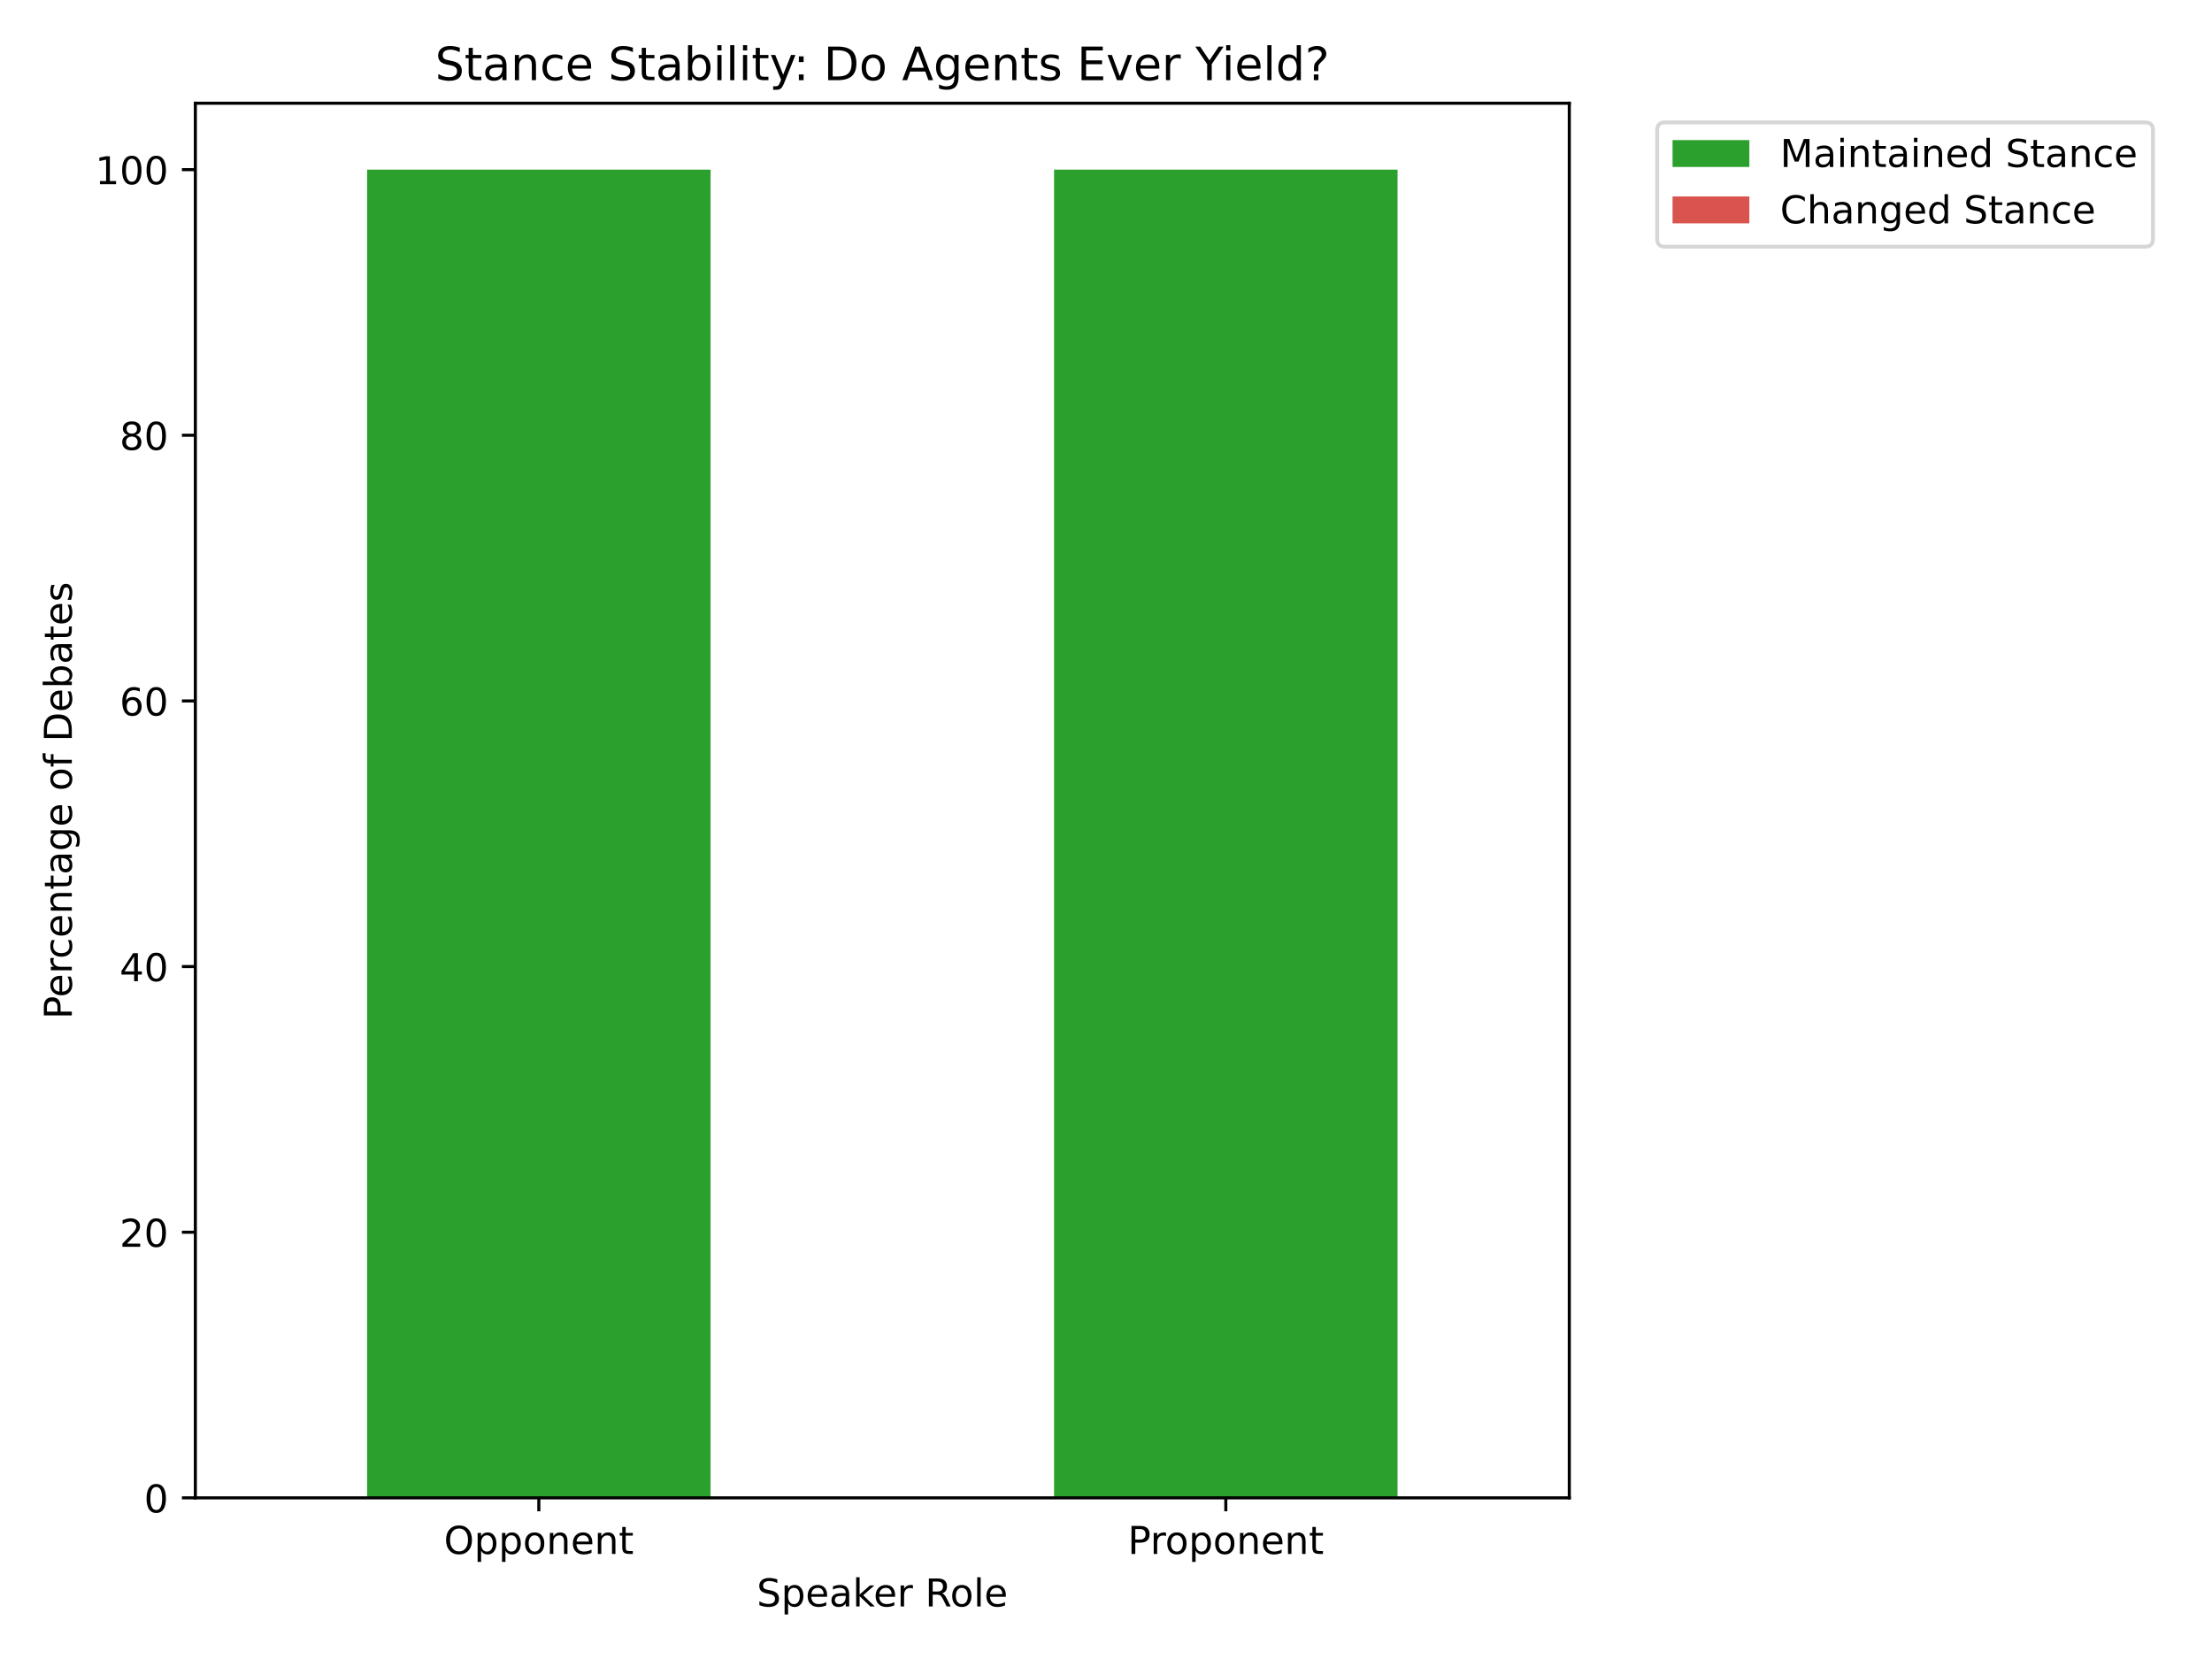
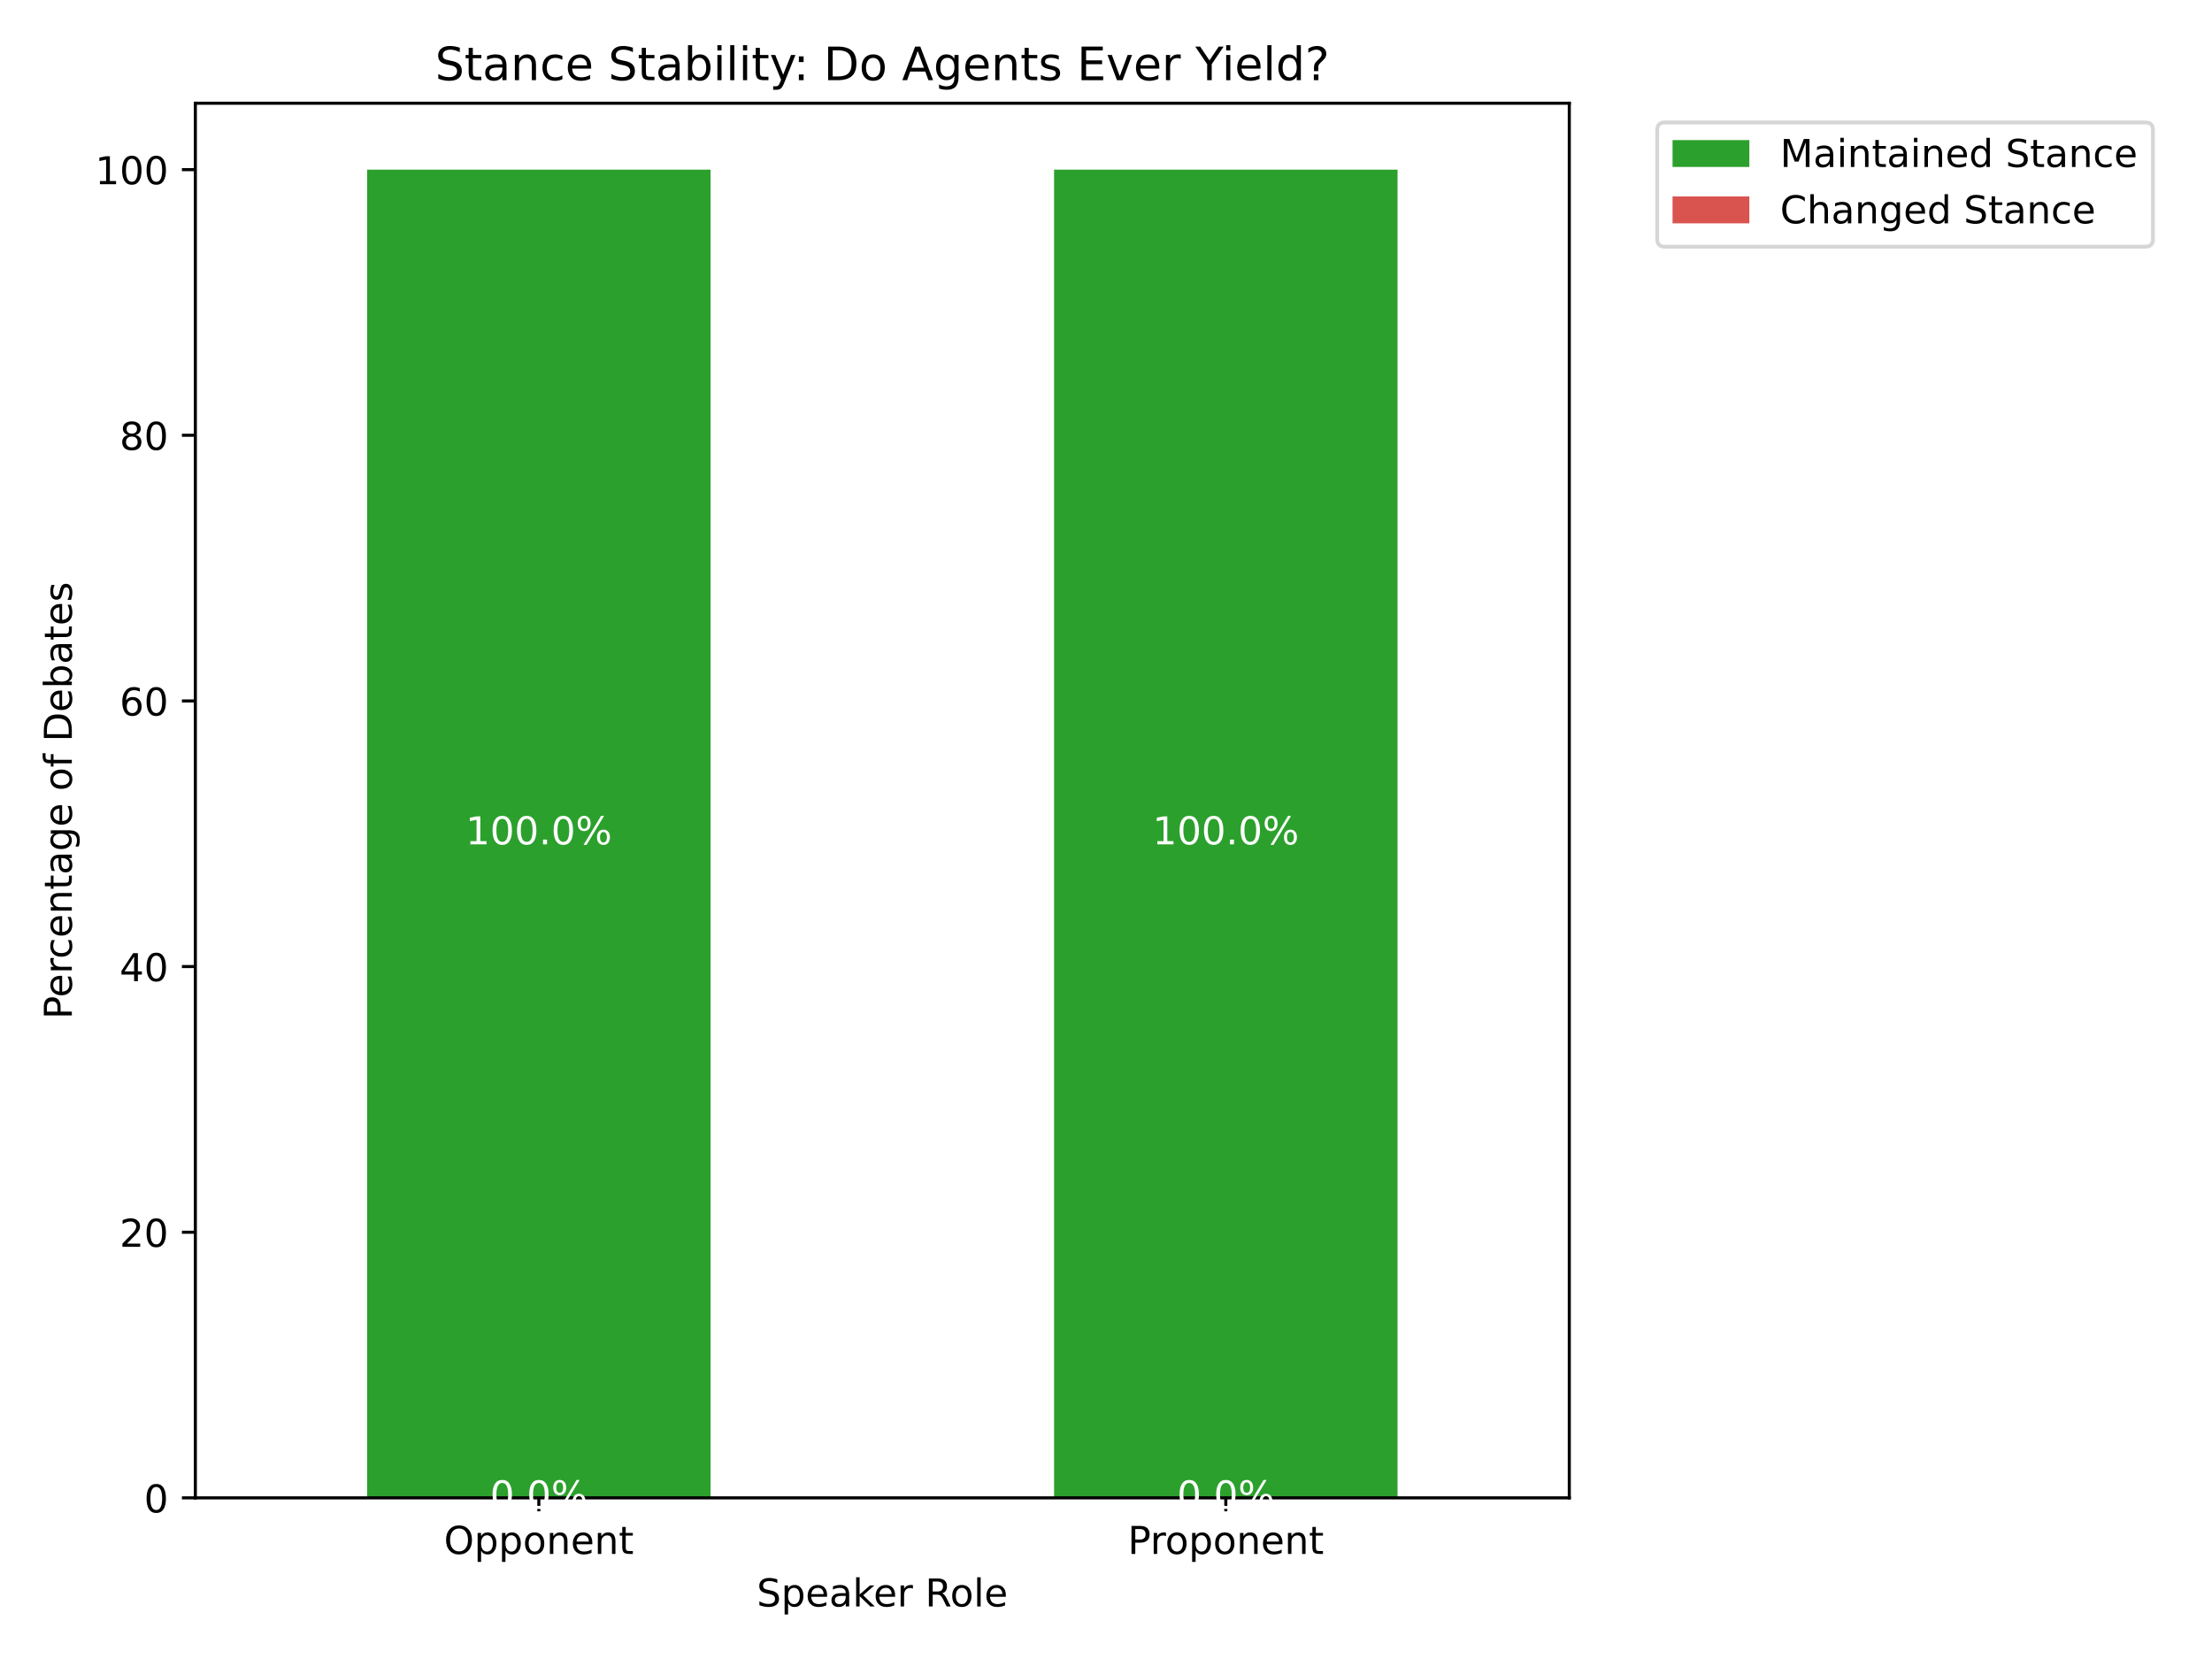
<svg xmlns="http://www.w3.org/2000/svg" xmlns:xlink="http://www.w3.org/1999/xlink" width="576pt" height="432pt" viewBox="0 0 576 432" version="1.1">
  <defs>
    <style type="text/css">*{stroke-linejoin: round; stroke-linecap: butt}</style>
  </defs>
  <g id="figure_1">
    <g id="patch_1">
      <path d="M 0 432  L 576 432  L 576 0  L 0 0  z " style="fill: #ffffff" />
    </g>
    <g id="axes_1">
      <g id="patch_2">
        <path d="M 50.87 390.04  L 408.64 390.04  L 408.64 26.88  L 50.87 26.88  z " style="fill: #ffffff" />
      </g>
      <g id="patch_3">
-         <path d="M 95.591 390.04  L 185.034 390.04  L 185.034 44.173  L 95.591 44.173  z " clip-path="url(#p8f4dd15719)" style="fill: #2ca02c" />
+         <path d="M 95.591 390.04  L 185.034 390.04  L 185.034 44.173  L 95.591 44.173  z " clip-path="url(#pcf5e23654b)" style="fill: #2ca02c" />
      </g>
      <g id="patch_4">
-         <path d="M 274.476 390.04  L 363.919 390.04  L 363.919 44.173  L 274.476 44.173  z " clip-path="url(#p8f4dd15719)" style="fill: #2ca02c" />
+         <path d="M 274.476 390.04  L 363.919 390.04  L 363.919 44.173  L 274.476 44.173  z " clip-path="url(#pcf5e23654b)" style="fill: #2ca02c" />
      </g>
      <g id="patch_5">
-         <path d="M 95.591 390.04  L 185.034 390.04  L 185.034 390.04  L 95.591 390.04  z " clip-path="url(#p8f4dd15719)" style="fill: #d9534f" />
+         <path d="M 95.591 390.04  L 185.034 390.04  L 185.034 390.04  L 95.591 390.04  z " clip-path="url(#pcf5e23654b)" style="fill: #d9534f" />
      </g>
      <g id="patch_6">
-         <path d="M 274.476 390.04  L 363.919 390.04  L 363.919 390.04  L 274.476 390.04  z " clip-path="url(#p8f4dd15719)" style="fill: #d9534f" />
+         <path d="M 274.476 390.04  L 363.919 390.04  L 363.919 390.04  L 274.476 390.04  z " clip-path="url(#pcf5e23654b)" style="fill: #d9534f" />
      </g>
      <g id="matplotlib.axis_1">
        <g id="xtick_1">
          <g id="line2d_1">
            <defs>
-               <path id="mf560d5a598" d="M 0 0  L 0 3.5  " style="stroke: #000000; stroke-width: 0.8" />
-             </defs>
-             <g>
-               <use xlink:href="#mf560d5a598" x="140.312" y="390.04" style="stroke: #000000; stroke-width: 0.8" />
+               <path id="md91c63aba7" d="M 0 0  L 0 3.5  " style="stroke: #000000; stroke-width: 0.8" />
+             </defs>
+             <g>
+               <use xlink:href="#md91c63aba7" x="140.312" y="390.04" style="stroke: #000000; stroke-width: 0.8" />
            </g>
          </g>
          <g id="text_1">
            <g transform="translate(115.5945 404.6384) scale(0.1 -0.1)">
              <defs>
                <path id="DejaVuSans-4f" d="M 2522 4238  Q 1834 4238 1429 3725  Q 1025 3213 1025 2328  Q 1025 1447 1429 934  Q 1834 422 2522 422  Q 3209 422 3611 934  Q 4013 1447 4013 2328  Q 4013 3213 3611 3725  Q 3209 4238 2522 4238  z M 2522 4750  Q 3503 4750 4090 4092  Q 4678 3434 4678 2328  Q 4678 1225 4090 567  Q 3503 -91 2522 -91  Q 1538 -91 948 565  Q 359 1222 359 2328  Q 359 3434 948 4092  Q 1538 4750 2522 4750  z " transform="scale(0.015625)" />
                <path id="DejaVuSans-70" d="M 1159 525  L 1159 -1331  L 581 -1331  L 581 3500  L 1159 3500  L 1159 2969  Q 1341 3281 1617 3432  Q 1894 3584 2278 3584  Q 2916 3584 3314 3078  Q 3713 2572 3713 1747  Q 3713 922 3314 415  Q 2916 -91 2278 -91  Q 1894 -91 1617 61  Q 1341 213 1159 525  z M 3116 1747  Q 3116 2381 2855 2742  Q 2594 3103 2138 3103  Q 1681 3103 1420 2742  Q 1159 2381 1159 1747  Q 1159 1113 1420 752  Q 1681 391 2138 391  Q 2594 391 2855 752  Q 3116 1113 3116 1747  z " transform="scale(0.015625)" />
                <path id="DejaVuSans-6f" d="M 1959 3097  Q 1497 3097 1228 2736  Q 959 2375 959 1747  Q 959 1119 1226 758  Q 1494 397 1959 397  Q 2419 397 2687 759  Q 2956 1122 2956 1747  Q 2956 2369 2687 2733  Q 2419 3097 1959 3097  z M 1959 3584  Q 2709 3584 3137 3096  Q 3566 2609 3566 1747  Q 3566 888 3137 398  Q 2709 -91 1959 -91  Q 1206 -91 779 398  Q 353 888 353 1747  Q 353 2609 779 3096  Q 1206 3584 1959 3584  z " transform="scale(0.015625)" />
                <path id="DejaVuSans-6e" d="M 3513 2113  L 3513 0  L 2938 0  L 2938 2094  Q 2938 2591 2744 2837  Q 2550 3084 2163 3084  Q 1697 3084 1428 2787  Q 1159 2491 1159 1978  L 1159 0  L 581 0  L 581 3500  L 1159 3500  L 1159 2956  Q 1366 3272 1645 3428  Q 1925 3584 2291 3584  Q 2894 3584 3203 3211  Q 3513 2838 3513 2113  z " transform="scale(0.015625)" />
                <path id="DejaVuSans-65" d="M 3597 1894  L 3597 1613  L 953 1613  Q 991 1019 1311 708  Q 1631 397 2203 397  Q 2534 397 2845 478  Q 3156 559 3463 722  L 3463 178  Q 3153 47 2828 -22  Q 2503 -91 2169 -91  Q 1331 -91 842 396  Q 353 884 353 1716  Q 353 2575 817 3079  Q 1281 3584 2069 3584  Q 2775 3584 3186 3129  Q 3597 2675 3597 1894  z M 3022 2063  Q 3016 2534 2758 2815  Q 2500 3097 2075 3097  Q 1594 3097 1305 2825  Q 1016 2553 972 2059  L 3022 2063  z " transform="scale(0.015625)" />
                <path id="DejaVuSans-74" d="M 1172 4494  L 1172 3500  L 2356 3500  L 2356 3053  L 1172 3053  L 1172 1153  Q 1172 725 1289 603  Q 1406 481 1766 481  L 2356 481  L 2356 0  L 1766 0  Q 1100 0 847 248  Q 594 497 594 1153  L 594 3053  L 172 3053  L 172 3500  L 594 3500  L 594 4494  L 1172 4494  z " transform="scale(0.015625)" />
              </defs>
              <use xlink:href="#DejaVuSans-4f" />
              <use xlink:href="#DejaVuSans-70" transform="translate(78.71094 0)" />
              <use xlink:href="#DejaVuSans-70" transform="translate(142.1875 0)" />
              <use xlink:href="#DejaVuSans-6f" transform="translate(205.6641 0)" />
              <use xlink:href="#DejaVuSans-6e" transform="translate(266.8457 0)" />
              <use xlink:href="#DejaVuSans-65" transform="translate(330.2246 0)" />
              <use xlink:href="#DejaVuSans-6e" transform="translate(391.748 0)" />
              <use xlink:href="#DejaVuSans-74" transform="translate(455.127 0)" />
            </g>
          </g>
        </g>
        <g id="xtick_2">
          <g id="line2d_2">
            <g>
-               <use xlink:href="#mf560d5a598" x="319.197" y="390.04" style="stroke: #000000; stroke-width: 0.8" />
+               <use xlink:href="#md91c63aba7" x="319.197" y="390.04" style="stroke: #000000; stroke-width: 0.8" />
            </g>
          </g>
          <g id="text_2">
            <g transform="translate(293.66 404.6384) scale(0.1 -0.1)">
              <defs>
                <path id="DejaVuSans-50" d="M 1259 4147  L 1259 2394  L 2053 2394  Q 2494 2394 2734 2622  Q 2975 2850 2975 3272  Q 2975 3691 2734 3919  Q 2494 4147 2053 4147  L 1259 4147  z M 628 4666  L 2053 4666  Q 2838 4666 3239 4311  Q 3641 3956 3641 3272  Q 3641 2581 3239 2228  Q 2838 1875 2053 1875  L 1259 1875  L 1259 0  L 628 0  L 628 4666  z " transform="scale(0.015625)" />
                <path id="DejaVuSans-72" d="M 2631 2963  Q 2534 3019 2420 3045  Q 2306 3072 2169 3072  Q 1681 3072 1420 2755  Q 1159 2438 1159 1844  L 1159 0  L 581 0  L 581 3500  L 1159 3500  L 1159 2956  Q 1341 3275 1631 3429  Q 1922 3584 2338 3584  Q 2397 3584 2469 3576  Q 2541 3569 2628 3553  L 2631 2963  z " transform="scale(0.015625)" />
              </defs>
              <use xlink:href="#DejaVuSans-50" />
              <use xlink:href="#DejaVuSans-72" transform="translate(58.55273 0)" />
              <use xlink:href="#DejaVuSans-6f" transform="translate(97.41602 0)" />
              <use xlink:href="#DejaVuSans-70" transform="translate(158.5977 0)" />
              <use xlink:href="#DejaVuSans-6f" transform="translate(222.0742 0)" />
              <use xlink:href="#DejaVuSans-6e" transform="translate(283.2559 0)" />
              <use xlink:href="#DejaVuSans-65" transform="translate(346.6348 0)" />
              <use xlink:href="#DejaVuSans-6e" transform="translate(408.1582 0)" />
              <use xlink:href="#DejaVuSans-74" transform="translate(471.5371 0)" />
            </g>
          </g>
        </g>
        <g id="text_3">
          <g transform="translate(197.0566 418.3166) scale(0.1 -0.1)">
            <defs>
              <path id="DejaVuSans-53" d="M 3425 4513  L 3425 3897  Q 3066 4069 2747 4153  Q 2428 4238 2131 4238  Q 1616 4238 1336 4038  Q 1056 3838 1056 3469  Q 1056 3159 1242 3001  Q 1428 2844 1947 2747  L 2328 2669  Q 3034 2534 3370 2195  Q 3706 1856 3706 1288  Q 3706 609 3251 259  Q 2797 -91 1919 -91  Q 1588 -91 1214 -16  Q 841 59 441 206  L 441 856  Q 825 641 1194 531  Q 1563 422 1919 422  Q 2459 422 2753 634  Q 3047 847 3047 1241  Q 3047 1584 2836 1778  Q 2625 1972 2144 2069  L 1759 2144  Q 1053 2284 737 2584  Q 422 2884 422 3419  Q 422 4038 858 4394  Q 1294 4750 2059 4750  Q 2388 4750 2728 4690  Q 3069 4631 3425 4513  z " transform="scale(0.015625)" />
              <path id="DejaVuSans-61" d="M 2194 1759  Q 1497 1759 1228 1600  Q 959 1441 959 1056  Q 959 750 1161 570  Q 1363 391 1709 391  Q 2188 391 2477 730  Q 2766 1069 2766 1631  L 2766 1759  L 2194 1759  z M 3341 1997  L 3341 0  L 2766 0  L 2766 531  Q 2569 213 2275 61  Q 1981 -91 1556 -91  Q 1019 -91 701 211  Q 384 513 384 1019  Q 384 1609 779 1909  Q 1175 2209 1959 2209  L 2766 2209  L 2766 2266  Q 2766 2663 2505 2880  Q 2244 3097 1772 3097  Q 1472 3097 1187 3025  Q 903 2953 641 2809  L 641 3341  Q 956 3463 1253 3523  Q 1550 3584 1831 3584  Q 2591 3584 2966 3190  Q 3341 2797 3341 1997  z " transform="scale(0.015625)" />
              <path id="DejaVuSans-6b" d="M 581 4863  L 1159 4863  L 1159 1991  L 2875 3500  L 3609 3500  L 1753 1863  L 3688 0  L 2938 0  L 1159 1709  L 1159 0  L 581 0  L 581 4863  z " transform="scale(0.015625)" />
              <path id="DejaVuSans-20" transform="scale(0.015625)" />
              <path id="DejaVuSans-52" d="M 2841 2188  Q 3044 2119 3236 1894  Q 3428 1669 3622 1275  L 4263 0  L 3584 0  L 2988 1197  Q 2756 1666 2539 1819  Q 2322 1972 1947 1972  L 1259 1972  L 1259 0  L 628 0  L 628 4666  L 2053 4666  Q 2853 4666 3247 4331  Q 3641 3997 3641 3322  Q 3641 2881 3436 2590  Q 3231 2300 2841 2188  z M 1259 4147  L 1259 2491  L 2053 2491  Q 2509 2491 2742 2702  Q 2975 2913 2975 3322  Q 2975 3731 2742 3939  Q 2509 4147 2053 4147  L 1259 4147  z " transform="scale(0.015625)" />
              <path id="DejaVuSans-6c" d="M 603 4863  L 1178 4863  L 1178 0  L 603 0  L 603 4863  z " transform="scale(0.015625)" />
            </defs>
            <use xlink:href="#DejaVuSans-53" />
            <use xlink:href="#DejaVuSans-70" transform="translate(63.47656 0)" />
            <use xlink:href="#DejaVuSans-65" transform="translate(126.9531 0)" />
            <use xlink:href="#DejaVuSans-61" transform="translate(188.4766 0)" />
            <use xlink:href="#DejaVuSans-6b" transform="translate(249.7559 0)" />
            <use xlink:href="#DejaVuSans-65" transform="translate(304.041 0)" />
            <use xlink:href="#DejaVuSans-72" transform="translate(365.5645 0)" />
            <use xlink:href="#DejaVuSans-20" transform="translate(406.6777 0)" />
            <use xlink:href="#DejaVuSans-52" transform="translate(438.4648 0)" />
            <use xlink:href="#DejaVuSans-6f" transform="translate(503.4473 0)" />
            <use xlink:href="#DejaVuSans-6c" transform="translate(564.6289 0)" />
            <use xlink:href="#DejaVuSans-65" transform="translate(592.4121 0)" />
          </g>
        </g>
      </g>
      <g id="matplotlib.axis_2">
        <g id="ytick_1">
          <g id="line2d_3">
            <defs>
-               <path id="m24c5661a4c" d="M 0 0  L -3.5 0  " style="stroke: #000000; stroke-width: 0.8" />
-             </defs>
-             <g>
-               <use xlink:href="#m24c5661a4c" x="50.87" y="390.04" style="stroke: #000000; stroke-width: 0.8" />
+               <path id="m8c973fb4e2" d="M 0 0  L -3.5 0  " style="stroke: #000000; stroke-width: 0.8" />
+             </defs>
+             <g>
+               <use xlink:href="#m8c973fb4e2" x="50.87" y="390.04" style="stroke: #000000; stroke-width: 0.8" />
            </g>
          </g>
          <g id="text_4">
            <g transform="translate(37.5075 393.8392) scale(0.1 -0.1)">
              <defs>
                <path id="DejaVuSans-30" d="M 2034 4250  Q 1547 4250 1301 3770  Q 1056 3291 1056 2328  Q 1056 1369 1301 889  Q 1547 409 2034 409  Q 2525 409 2770 889  Q 3016 1369 3016 2328  Q 3016 3291 2770 3770  Q 2525 4250 2034 4250  z M 2034 4750  Q 2819 4750 3233 4129  Q 3647 3509 3647 2328  Q 3647 1150 3233 529  Q 2819 -91 2034 -91  Q 1250 -91 836 529  Q 422 1150 422 2328  Q 422 3509 836 4129  Q 1250 4750 2034 4750  z " transform="scale(0.015625)" />
              </defs>
              <use xlink:href="#DejaVuSans-30" />
            </g>
          </g>
        </g>
        <g id="ytick_2">
          <g id="line2d_4">
            <g>
-               <use xlink:href="#m24c5661a4c" x="50.87" y="320.867" style="stroke: #000000; stroke-width: 0.8" />
+               <use xlink:href="#m8c973fb4e2" x="50.87" y="320.867" style="stroke: #000000; stroke-width: 0.8" />
            </g>
          </g>
          <g id="text_5">
            <g transform="translate(31.145 324.6659) scale(0.1 -0.1)">
              <defs>
                <path id="DejaVuSans-32" d="M 1228 531  L 3431 531  L 3431 0  L 469 0  L 469 531  Q 828 903 1448 1529  Q 2069 2156 2228 2338  Q 2531 2678 2651 2914  Q 2772 3150 2772 3378  Q 2772 3750 2511 3984  Q 2250 4219 1831 4219  Q 1534 4219 1204 4116  Q 875 4013 500 3803  L 500 4441  Q 881 4594 1212 4672  Q 1544 4750 1819 4750  Q 2544 4750 2975 4387  Q 3406 4025 3406 3419  Q 3406 3131 3298 2873  Q 3191 2616 2906 2266  Q 2828 2175 2409 1742  Q 1991 1309 1228 531  z " transform="scale(0.015625)" />
              </defs>
              <use xlink:href="#DejaVuSans-32" />
              <use xlink:href="#DejaVuSans-30" transform="translate(63.62305 0)" />
            </g>
          </g>
        </g>
        <g id="ytick_3">
          <g id="line2d_5">
            <g>
-               <use xlink:href="#m24c5661a4c" x="50.87" y="251.693" style="stroke: #000000; stroke-width: 0.8" />
+               <use xlink:href="#m8c973fb4e2" x="50.87" y="251.693" style="stroke: #000000; stroke-width: 0.8" />
            </g>
          </g>
          <g id="text_6">
            <g transform="translate(31.145 255.4926) scale(0.1 -0.1)">
              <defs>
                <path id="DejaVuSans-34" d="M 2419 4116  L 825 1625  L 2419 1625  L 2419 4116  z M 2253 4666  L 3047 4666  L 3047 1625  L 3713 1625  L 3713 1100  L 3047 1100  L 3047 0  L 2419 0  L 2419 1100  L 313 1100  L 313 1709  L 2253 4666  z " transform="scale(0.015625)" />
              </defs>
              <use xlink:href="#DejaVuSans-34" />
              <use xlink:href="#DejaVuSans-30" transform="translate(63.62305 0)" />
            </g>
          </g>
        </g>
        <g id="ytick_4">
          <g id="line2d_6">
            <g>
-               <use xlink:href="#m24c5661a4c" x="50.87" y="182.52" style="stroke: #000000; stroke-width: 0.8" />
+               <use xlink:href="#m8c973fb4e2" x="50.87" y="182.52" style="stroke: #000000; stroke-width: 0.8" />
            </g>
          </g>
          <g id="text_7">
            <g transform="translate(31.145 186.3192) scale(0.1 -0.1)">
              <defs>
                <path id="DejaVuSans-36" d="M 2113 2584  Q 1688 2584 1439 2293  Q 1191 2003 1191 1497  Q 1191 994 1439 701  Q 1688 409 2113 409  Q 2538 409 2786 701  Q 3034 994 3034 1497  Q 3034 2003 2786 2293  Q 2538 2584 2113 2584  z M 3366 4563  L 3366 3988  Q 3128 4100 2886 4159  Q 2644 4219 2406 4219  Q 1781 4219 1451 3797  Q 1122 3375 1075 2522  Q 1259 2794 1537 2939  Q 1816 3084 2150 3084  Q 2853 3084 3261 2657  Q 3669 2231 3669 1497  Q 3669 778 3244 343  Q 2819 -91 2113 -91  Q 1303 -91 875 529  Q 447 1150 447 2328  Q 447 3434 972 4092  Q 1497 4750 2381 4750  Q 2619 4750 2861 4703  Q 3103 4656 3366 4563  z " transform="scale(0.015625)" />
              </defs>
              <use xlink:href="#DejaVuSans-36" />
              <use xlink:href="#DejaVuSans-30" transform="translate(63.62305 0)" />
            </g>
          </g>
        </g>
        <g id="ytick_5">
          <g id="line2d_7">
            <g>
-               <use xlink:href="#m24c5661a4c" x="50.87" y="113.347" style="stroke: #000000; stroke-width: 0.8" />
+               <use xlink:href="#m8c973fb4e2" x="50.87" y="113.347" style="stroke: #000000; stroke-width: 0.8" />
            </g>
          </g>
          <g id="text_8">
            <g transform="translate(31.145 117.1459) scale(0.1 -0.1)">
              <defs>
                <path id="DejaVuSans-38" d="M 2034 2216  Q 1584 2216 1326 1975  Q 1069 1734 1069 1313  Q 1069 891 1326 650  Q 1584 409 2034 409  Q 2484 409 2743 651  Q 3003 894 3003 1313  Q 3003 1734 2745 1975  Q 2488 2216 2034 2216  z M 1403 2484  Q 997 2584 770 2862  Q 544 3141 544 3541  Q 544 4100 942 4425  Q 1341 4750 2034 4750  Q 2731 4750 3128 4425  Q 3525 4100 3525 3541  Q 3525 3141 3298 2862  Q 3072 2584 2669 2484  Q 3125 2378 3379 2068  Q 3634 1759 3634 1313  Q 3634 634 3220 271  Q 2806 -91 2034 -91  Q 1263 -91 848 271  Q 434 634 434 1313  Q 434 1759 690 2068  Q 947 2378 1403 2484  z M 1172 3481  Q 1172 3119 1398 2916  Q 1625 2713 2034 2713  Q 2441 2713 2670 2916  Q 2900 3119 2900 3481  Q 2900 3844 2670 4047  Q 2441 4250 2034 4250  Q 1625 4250 1398 4047  Q 1172 3844 1172 3481  z " transform="scale(0.015625)" />
              </defs>
              <use xlink:href="#DejaVuSans-38" />
              <use xlink:href="#DejaVuSans-30" transform="translate(63.62305 0)" />
            </g>
          </g>
        </g>
        <g id="ytick_6">
          <g id="line2d_8">
            <g>
-               <use xlink:href="#m24c5661a4c" x="50.87" y="44.173" style="stroke: #000000; stroke-width: 0.8" />
+               <use xlink:href="#m8c973fb4e2" x="50.87" y="44.173" style="stroke: #000000; stroke-width: 0.8" />
            </g>
          </g>
          <g id="text_9">
            <g transform="translate(24.7825 47.97255) scale(0.1 -0.1)">
              <defs>
                <path id="DejaVuSans-31" d="M 794 531  L 1825 531  L 1825 4091  L 703 3866  L 703 4441  L 1819 4666  L 2450 4666  L 2450 531  L 3481 531  L 3481 0  L 794 0  L 794 531  z " transform="scale(0.015625)" />
              </defs>
              <use xlink:href="#DejaVuSans-31" />
              <use xlink:href="#DejaVuSans-30" transform="translate(63.62305 0)" />
              <use xlink:href="#DejaVuSans-30" transform="translate(127.2461 0)" />
            </g>
          </g>
        </g>
        <g id="text_10">
          <g transform="translate(18.70281 265.3866) rotate(-90) scale(0.1 -0.1)">
            <defs>
              <path id="DejaVuSans-63" d="M 3122 3366  L 3122 2828  Q 2878 2963 2633 3030  Q 2388 3097 2138 3097  Q 1578 3097 1268 2742  Q 959 2388 959 1747  Q 959 1106 1268 751  Q 1578 397 2138 397  Q 2388 397 2633 464  Q 2878 531 3122 666  L 3122 134  Q 2881 22 2623 -34  Q 2366 -91 2075 -91  Q 1284 -91 818 406  Q 353 903 353 1747  Q 353 2603 823 3093  Q 1294 3584 2113 3584  Q 2378 3584 2631 3529  Q 2884 3475 3122 3366  z " transform="scale(0.015625)" />
              <path id="DejaVuSans-67" d="M 2906 1791  Q 2906 2416 2648 2759  Q 2391 3103 1925 3103  Q 1463 3103 1205 2759  Q 947 2416 947 1791  Q 947 1169 1205 825  Q 1463 481 1925 481  Q 2391 481 2648 825  Q 2906 1169 2906 1791  z M 3481 434  Q 3481 -459 3084 -895  Q 2688 -1331 1869 -1331  Q 1566 -1331 1297 -1286  Q 1028 -1241 775 -1147  L 775 -588  Q 1028 -725 1275 -790  Q 1522 -856 1778 -856  Q 2344 -856 2625 -561  Q 2906 -266 2906 331  L 2906 616  Q 2728 306 2450 153  Q 2172 0 1784 0  Q 1141 0 747 490  Q 353 981 353 1791  Q 353 2603 747 3093  Q 1141 3584 1784 3584  Q 2172 3584 2450 3431  Q 2728 3278 2906 2969  L 2906 3500  L 3481 3500  L 3481 434  z " transform="scale(0.015625)" />
              <path id="DejaVuSans-66" d="M 2375 4863  L 2375 4384  L 1825 4384  Q 1516 4384 1395 4259  Q 1275 4134 1275 3809  L 1275 3500  L 2222 3500  L 2222 3053  L 1275 3053  L 1275 0  L 697 0  L 697 3053  L 147 3053  L 147 3500  L 697 3500  L 697 3744  Q 697 4328 969 4595  Q 1241 4863 1831 4863  L 2375 4863  z " transform="scale(0.015625)" />
              <path id="DejaVuSans-44" d="M 1259 4147  L 1259 519  L 2022 519  Q 2988 519 3436 956  Q 3884 1394 3884 2338  Q 3884 3275 3436 3711  Q 2988 4147 2022 4147  L 1259 4147  z M 628 4666  L 1925 4666  Q 3281 4666 3915 4102  Q 4550 3538 4550 2338  Q 4550 1131 3912 565  Q 3275 0 1925 0  L 628 0  L 628 4666  z " transform="scale(0.015625)" />
              <path id="DejaVuSans-62" d="M 3116 1747  Q 3116 2381 2855 2742  Q 2594 3103 2138 3103  Q 1681 3103 1420 2742  Q 1159 2381 1159 1747  Q 1159 1113 1420 752  Q 1681 391 2138 391  Q 2594 391 2855 752  Q 3116 1113 3116 1747  z M 1159 2969  Q 1341 3281 1617 3432  Q 1894 3584 2278 3584  Q 2916 3584 3314 3078  Q 3713 2572 3713 1747  Q 3713 922 3314 415  Q 2916 -91 2278 -91  Q 1894 -91 1617 61  Q 1341 213 1159 525  L 1159 0  L 581 0  L 581 4863  L 1159 4863  L 1159 2969  z " transform="scale(0.015625)" />
              <path id="DejaVuSans-73" d="M 2834 3397  L 2834 2853  Q 2591 2978 2328 3040  Q 2066 3103 1784 3103  Q 1356 3103 1142 2972  Q 928 2841 928 2578  Q 928 2378 1081 2264  Q 1234 2150 1697 2047  L 1894 2003  Q 2506 1872 2764 1633  Q 3022 1394 3022 966  Q 3022 478 2636 193  Q 2250 -91 1575 -91  Q 1294 -91 989 -36  Q 684 19 347 128  L 347 722  Q 666 556 975 473  Q 1284 391 1588 391  Q 1994 391 2212 530  Q 2431 669 2431 922  Q 2431 1156 2273 1281  Q 2116 1406 1581 1522  L 1381 1569  Q 847 1681 609 1914  Q 372 2147 372 2553  Q 372 3047 722 3315  Q 1072 3584 1716 3584  Q 2034 3584 2315 3537  Q 2597 3491 2834 3397  z " transform="scale(0.015625)" />
            </defs>
            <use xlink:href="#DejaVuSans-50" />
            <use xlink:href="#DejaVuSans-65" transform="translate(56.67773 0)" />
            <use xlink:href="#DejaVuSans-72" transform="translate(118.2012 0)" />
            <use xlink:href="#DejaVuSans-63" transform="translate(157.0645 0)" />
            <use xlink:href="#DejaVuSans-65" transform="translate(212.0449 0)" />
            <use xlink:href="#DejaVuSans-6e" transform="translate(273.5684 0)" />
            <use xlink:href="#DejaVuSans-74" transform="translate(336.9473 0)" />
            <use xlink:href="#DejaVuSans-61" transform="translate(376.1562 0)" />
            <use xlink:href="#DejaVuSans-67" transform="translate(437.4355 0)" />
            <use xlink:href="#DejaVuSans-65" transform="translate(500.9121 0)" />
            <use xlink:href="#DejaVuSans-20" transform="translate(562.4355 0)" />
            <use xlink:href="#DejaVuSans-6f" transform="translate(594.2227 0)" />
            <use xlink:href="#DejaVuSans-66" transform="translate(655.4043 0)" />
            <use xlink:href="#DejaVuSans-20" transform="translate(690.6094 0)" />
            <use xlink:href="#DejaVuSans-44" transform="translate(722.3965 0)" />
            <use xlink:href="#DejaVuSans-65" transform="translate(799.3984 0)" />
            <use xlink:href="#DejaVuSans-62" transform="translate(860.9219 0)" />
            <use xlink:href="#DejaVuSans-61" transform="translate(924.3984 0)" />
            <use xlink:href="#DejaVuSans-74" transform="translate(985.6777 0)" />
            <use xlink:href="#DejaVuSans-65" transform="translate(1024.887 0)" />
            <use xlink:href="#DejaVuSans-73" transform="translate(1086.41 0)" />
          </g>
        </g>
      </g>
      <g id="patch_7">
        <path d="M 50.87 390.04  L 50.87 26.88  " style="fill: none; stroke: #000000; stroke-width: 0.8; stroke-linejoin: miter; stroke-linecap: square" />
      </g>
      <g id="patch_8">
        <path d="M 408.64 390.04  L 408.64 26.88  " style="fill: none; stroke: #000000; stroke-width: 0.8; stroke-linejoin: miter; stroke-linecap: square" />
      </g>
      <g id="patch_9">
        <path d="M 50.87 390.04  L 408.64 390.04  " style="fill: none; stroke: #000000; stroke-width: 0.8; stroke-linejoin: miter; stroke-linecap: square" />
      </g>
      <g id="patch_10">
        <path d="M 50.87 26.88  L 408.64 26.88  " style="fill: none; stroke: #000000; stroke-width: 0.8; stroke-linejoin: miter; stroke-linecap: square" />
      </g>
      <g id="text_11">
+         <g style="fill: #ffffff" transform="translate(121.2477 219.866) scale(0.1 -0.1)">
+           <defs>
+             <path id="DejaVuSans-2e" d="M 684 794  L 1344 794  L 1344 0  L 684 0  L 684 794  z " transform="scale(0.015625)" />
+             <path id="DejaVuSans-25" d="M 4653 2053  Q 4381 2053 4226 1822  Q 4072 1591 4072 1178  Q 4072 772 4226 539  Q 4381 306 4653 306  Q 4919 306 5073 539  Q 5228 772 5228 1178  Q 5228 1588 5073 1820  Q 4919 2053 4653 2053  z M 4653 2450  Q 5147 2450 5437 2106  Q 5728 1763 5728 1178  Q 5728 594 5436 251  Q 5144 -91 4653 -91  Q 4153 -91 3862 251  Q 3572 594 3572 1178  Q 3572 1766 3864 2108  Q 4156 2450 4653 2450  z M 1428 4353  Q 1159 4353 1004 4120  Q 850 3888 850 3481  Q 850 3069 1003 2837  Q 1156 2606 1428 2606  Q 1700 2606 1854 2837  Q 2009 3069 2009 3481  Q 2009 3884 1853 4118  Q 1697 4353 1428 4353  z M 4250 4750  L 4750 4750  L 1831 -91  L 1331 -91  L 4250 4750  z M 1428 4750  Q 1922 4750 2215 4408  Q 2509 4066 2509 3481  Q 2509 2891 2217 2550  Q 1925 2209 1428 2209  Q 931 2209 642 2551  Q 353 2894 353 3481  Q 353 4063 643 4406  Q 934 4750 1428 4750  z " transform="scale(0.015625)" />
+           </defs>
+           <use xlink:href="#DejaVuSans-31" />
+           <use xlink:href="#DejaVuSans-30" transform="translate(63.62305 0)" />
+           <use xlink:href="#DejaVuSans-30" transform="translate(127.2461 0)" />
+           <use xlink:href="#DejaVuSans-2e" transform="translate(190.8691 0)" />
+           <use xlink:href="#DejaVuSans-30" transform="translate(222.6562 0)" />
+           <use xlink:href="#DejaVuSans-25" transform="translate(286.2793 0)" />
+         </g>
+       </g>
+       <g id="text_12">
+         <g style="fill: #ffffff" transform="translate(300.1327 219.866) scale(0.1 -0.1)">
+           <use xlink:href="#DejaVuSans-31" />
+           <use xlink:href="#DejaVuSans-30" transform="translate(63.62305 0)" />
+           <use xlink:href="#DejaVuSans-30" transform="translate(127.2461 0)" />
+           <use xlink:href="#DejaVuSans-2e" transform="translate(190.8691 0)" />
+           <use xlink:href="#DejaVuSans-30" transform="translate(222.6562 0)" />
+           <use xlink:href="#DejaVuSans-25" transform="translate(286.2793 0)" />
+         </g>
+       </g>
+       <g id="text_13">
+         <g style="fill: #ffffff" transform="translate(127.6102 392.7994) scale(0.1 -0.1)">
+           <use xlink:href="#DejaVuSans-30" />
+           <use xlink:href="#DejaVuSans-2e" transform="translate(63.62305 0)" />
+           <use xlink:href="#DejaVuSans-30" transform="translate(95.41016 0)" />
+           <use xlink:href="#DejaVuSans-25" transform="translate(159.0332 0)" />
+         </g>
+       </g>
+       <g id="text_14">
+         <g style="fill: #ffffff" transform="translate(306.4952 392.7994) scale(0.1 -0.1)">
+           <use xlink:href="#DejaVuSans-30" />
+           <use xlink:href="#DejaVuSans-2e" transform="translate(63.62305 0)" />
+           <use xlink:href="#DejaVuSans-30" transform="translate(95.41016 0)" />
+           <use xlink:href="#DejaVuSans-25" transform="translate(159.0332 0)" />
+         </g>
+       </g>
+       <g id="text_15">
        <g transform="translate(113.3072 20.88) scale(0.12 -0.12)">
          <defs>
            <path id="DejaVuSans-69" d="M 603 3500  L 1178 3500  L 1178 0  L 603 0  L 603 3500  z M 603 4863  L 1178 4863  L 1178 4134  L 603 4134  L 603 4863  z " transform="scale(0.015625)" />
            <path id="DejaVuSans-79" d="M 2059 -325  Q 1816 -950 1584 -1140  Q 1353 -1331 966 -1331  L 506 -1331  L 506 -850  L 844 -850  Q 1081 -850 1212 -737  Q 1344 -625 1503 -206  L 1606 56  L 191 3500  L 800 3500  L 1894 763  L 2988 3500  L 3597 3500  L 2059 -325  z " transform="scale(0.015625)" />
            <path id="DejaVuSans-3a" d="M 750 794  L 1409 794  L 1409 0  L 750 0  L 750 794  z M 750 3309  L 1409 3309  L 1409 2516  L 750 2516  L 750 3309  z " transform="scale(0.015625)" />
            <path id="DejaVuSans-41" d="M 2188 4044  L 1331 1722  L 3047 1722  L 2188 4044  z M 1831 4666  L 2547 4666  L 4325 0  L 3669 0  L 3244 1197  L 1141 1197  L 716 0  L 50 0  L 1831 4666  z " transform="scale(0.015625)" />
            <path id="DejaVuSans-45" d="M 628 4666  L 3578 4666  L 3578 4134  L 1259 4134  L 1259 2753  L 3481 2753  L 3481 2222  L 1259 2222  L 1259 531  L 3634 531  L 3634 0  L 628 0  L 628 4666  z " transform="scale(0.015625)" />
            <path id="DejaVuSans-76" d="M 191 3500  L 800 3500  L 1894 563  L 2988 3500  L 3597 3500  L 2284 0  L 1503 0  L 191 3500  z " transform="scale(0.015625)" />
            <path id="DejaVuSans-59" d="M -13 4666  L 666 4666  L 1959 2747  L 3244 4666  L 3922 4666  L 2272 2222  L 2272 0  L 1638 0  L 1638 2222  L -13 4666  z " transform="scale(0.015625)" />
            <path id="DejaVuSans-64" d="M 2906 2969  L 2906 4863  L 3481 4863  L 3481 0  L 2906 0  L 2906 525  Q 2725 213 2448 61  Q 2172 -91 1784 -91  Q 1150 -91 751 415  Q 353 922 353 1747  Q 353 2572 751 3078  Q 1150 3584 1784 3584  Q 2172 3584 2448 3432  Q 2725 3281 2906 2969  z M 947 1747  Q 947 1113 1208 752  Q 1469 391 1925 391  Q 2381 391 2643 752  Q 2906 1113 2906 1747  Q 2906 2381 2643 2742  Q 2381 3103 1925 3103  Q 1469 3103 1208 2742  Q 947 2381 947 1747  z " transform="scale(0.015625)" />
            <path id="DejaVuSans-3f" d="M 1222 794  L 1856 794  L 1856 0  L 1222 0  L 1222 794  z M 1838 1253  L 1241 1253  L 1241 1734  Q 1241 2050 1328 2253  Q 1416 2456 1697 2725  L 1978 3003  Q 2156 3169 2236 3316  Q 2316 3463 2316 3616  Q 2316 3894 2111 4066  Q 1906 4238 1569 4238  Q 1322 4238 1042 4128  Q 763 4019 459 3809  L 459 4397  Q 753 4575 1054 4662  Q 1356 4750 1678 4750  Q 2253 4750 2601 4447  Q 2950 4144 2950 3647  Q 2950 3409 2837 3195  Q 2725 2981 2444 2713  L 2169 2444  Q 2022 2297 1961 2214  Q 1900 2131 1875 2053  Q 1856 1988 1847 1894  Q 1838 1800 1838 1638  L 1838 1253  z " transform="scale(0.015625)" />
          </defs>
          <use xlink:href="#DejaVuSans-53" />
          <use xlink:href="#DejaVuSans-74" transform="translate(63.47656 0)" />
          <use xlink:href="#DejaVuSans-61" transform="translate(102.6855 0)" />
          <use xlink:href="#DejaVuSans-6e" transform="translate(163.9648 0)" />
          <use xlink:href="#DejaVuSans-63" transform="translate(227.3438 0)" />
          <use xlink:href="#DejaVuSans-65" transform="translate(282.3242 0)" />
          <use xlink:href="#DejaVuSans-20" transform="translate(343.8477 0)" />
          <use xlink:href="#DejaVuSans-53" transform="translate(375.6348 0)" />
          <use xlink:href="#DejaVuSans-74" transform="translate(439.1113 0)" />
          <use xlink:href="#DejaVuSans-61" transform="translate(478.3203 0)" />
          <use xlink:href="#DejaVuSans-62" transform="translate(539.5996 0)" />
          <use xlink:href="#DejaVuSans-69" transform="translate(603.0762 0)" />
          <use xlink:href="#DejaVuSans-6c" transform="translate(630.8594 0)" />
          <use xlink:href="#DejaVuSans-69" transform="translate(658.6426 0)" />
          <use xlink:href="#DejaVuSans-74" transform="translate(686.4258 0)" />
          <use xlink:href="#DejaVuSans-79" transform="translate(725.6348 0)" />
          <use xlink:href="#DejaVuSans-3a" transform="translate(777.5645 0)" />
          <use xlink:href="#DejaVuSans-20" transform="translate(811.2559 0)" />
          <use xlink:href="#DejaVuSans-44" transform="translate(843.043 0)" />
          <use xlink:href="#DejaVuSans-6f" transform="translate(920.0449 0)" />
          <use xlink:href="#DejaVuSans-20" transform="translate(981.2266 0)" />
          <use xlink:href="#DejaVuSans-41" transform="translate(1013.014 0)" />
          <use xlink:href="#DejaVuSans-67" transform="translate(1081.422 0)" />
          <use xlink:href="#DejaVuSans-65" transform="translate(1144.898 0)" />
          <use xlink:href="#DejaVuSans-6e" transform="translate(1206.422 0)" />
          <use xlink:href="#DejaVuSans-74" transform="translate(1269.801 0)" />
          <use xlink:href="#DejaVuSans-73" transform="translate(1309.01 0)" />
          <use xlink:href="#DejaVuSans-20" transform="translate(1361.109 0)" />
          <use xlink:href="#DejaVuSans-45" transform="translate(1392.896 0)" />
          <use xlink:href="#DejaVuSans-76" transform="translate(1456.08 0)" />
          <use xlink:href="#DejaVuSans-65" transform="translate(1515.26 0)" />
          <use xlink:href="#DejaVuSans-72" transform="translate(1576.783 0)" />
          <use xlink:href="#DejaVuSans-20" transform="translate(1617.896 0)" />
          <use xlink:href="#DejaVuSans-59" transform="translate(1649.684 0)" />
          <use xlink:href="#DejaVuSans-69" transform="translate(1707.143 0)" />
          <use xlink:href="#DejaVuSans-65" transform="translate(1734.926 0)" />
          <use xlink:href="#DejaVuSans-6c" transform="translate(1796.449 0)" />
          <use xlink:href="#DejaVuSans-64" transform="translate(1824.232 0)" />
          <use xlink:href="#DejaVuSans-3f" transform="translate(1887.709 0)" />
        </g>
      </g>
      <g id="legend_1">
        <g id="patch_11">
          <path d="M 433.529 64.236  L 558.63 64.236  Q 560.63 64.236 560.63 62.236  L 560.63 33.88  Q 560.63 31.88 558.63 31.88  L 433.529 31.88  Q 431.529 31.88 431.529 33.88  L 431.529 62.236  Q 431.529 64.236 433.529 64.236  z " style="fill: #ffffff; opacity: 0.8; stroke: #cccccc; stroke-linejoin: miter" />
        </g>
        <g id="patch_12">
          <path d="M 435.529 43.478  L 455.529 43.478  L 455.529 36.478  L 435.529 36.478  z " style="fill: #2ca02c" />
        </g>
-         <g id="text_12">
+         <g id="text_16">
          <g transform="translate(463.5285 43.47844) scale(0.1 -0.1)">
            <defs>
              <path id="DejaVuSans-4d" d="M 628 4666  L 1569 4666  L 2759 1491  L 3956 4666  L 4897 4666  L 4897 0  L 4281 0  L 4281 4097  L 3078 897  L 2444 897  L 1241 4097  L 1241 0  L 628 0  L 628 4666  z " transform="scale(0.015625)" />
            </defs>
            <use xlink:href="#DejaVuSans-4d" />
            <use xlink:href="#DejaVuSans-61" transform="translate(86.2793 0)" />
            <use xlink:href="#DejaVuSans-69" transform="translate(147.5586 0)" />
            <use xlink:href="#DejaVuSans-6e" transform="translate(175.3418 0)" />
            <use xlink:href="#DejaVuSans-74" transform="translate(238.7207 0)" />
            <use xlink:href="#DejaVuSans-61" transform="translate(277.9297 0)" />
            <use xlink:href="#DejaVuSans-69" transform="translate(339.209 0)" />
            <use xlink:href="#DejaVuSans-6e" transform="translate(366.9922 0)" />
            <use xlink:href="#DejaVuSans-65" transform="translate(430.3711 0)" />
            <use xlink:href="#DejaVuSans-64" transform="translate(491.8945 0)" />
            <use xlink:href="#DejaVuSans-20" transform="translate(555.3711 0)" />
            <use xlink:href="#DejaVuSans-53" transform="translate(587.1582 0)" />
            <use xlink:href="#DejaVuSans-74" transform="translate(650.6348 0)" />
            <use xlink:href="#DejaVuSans-61" transform="translate(689.8438 0)" />
            <use xlink:href="#DejaVuSans-6e" transform="translate(751.123 0)" />
            <use xlink:href="#DejaVuSans-63" transform="translate(814.502 0)" />
            <use xlink:href="#DejaVuSans-65" transform="translate(869.4824 0)" />
          </g>
        </g>
        <g id="patch_13">
          <path d="M 435.529 58.157  L 455.529 58.157  L 455.529 51.157  L 435.529 51.157  z " style="fill: #d9534f" />
        </g>
-         <g id="text_13">
+         <g id="text_17">
          <g transform="translate(463.5285 58.15656) scale(0.1 -0.1)">
            <defs>
              <path id="DejaVuSans-43" d="M 4122 4306  L 4122 3641  Q 3803 3938 3442 4084  Q 3081 4231 2675 4231  Q 1875 4231 1450 3742  Q 1025 3253 1025 2328  Q 1025 1406 1450 917  Q 1875 428 2675 428  Q 3081 428 3442 575  Q 3803 722 4122 1019  L 4122 359  Q 3791 134 3420 21  Q 3050 -91 2638 -91  Q 1578 -91 968 557  Q 359 1206 359 2328  Q 359 3453 968 4101  Q 1578 4750 2638 4750  Q 3056 4750 3426 4639  Q 3797 4528 4122 4306  z " transform="scale(0.015625)" />
              <path id="DejaVuSans-68" d="M 3513 2113  L 3513 0  L 2938 0  L 2938 2094  Q 2938 2591 2744 2837  Q 2550 3084 2163 3084  Q 1697 3084 1428 2787  Q 1159 2491 1159 1978  L 1159 0  L 581 0  L 581 4863  L 1159 4863  L 1159 2956  Q 1366 3272 1645 3428  Q 1925 3584 2291 3584  Q 2894 3584 3203 3211  Q 3513 2838 3513 2113  z " transform="scale(0.015625)" />
            </defs>
            <use xlink:href="#DejaVuSans-43" />
            <use xlink:href="#DejaVuSans-68" transform="translate(69.82422 0)" />
            <use xlink:href="#DejaVuSans-61" transform="translate(133.2031 0)" />
            <use xlink:href="#DejaVuSans-6e" transform="translate(194.4824 0)" />
            <use xlink:href="#DejaVuSans-67" transform="translate(257.8613 0)" />
            <use xlink:href="#DejaVuSans-65" transform="translate(321.3379 0)" />
            <use xlink:href="#DejaVuSans-64" transform="translate(382.8613 0)" />
            <use xlink:href="#DejaVuSans-20" transform="translate(446.3379 0)" />
            <use xlink:href="#DejaVuSans-53" transform="translate(478.125 0)" />
            <use xlink:href="#DejaVuSans-74" transform="translate(541.6016 0)" />
            <use xlink:href="#DejaVuSans-61" transform="translate(580.8105 0)" />
            <use xlink:href="#DejaVuSans-6e" transform="translate(642.0898 0)" />
            <use xlink:href="#DejaVuSans-63" transform="translate(705.4688 0)" />
            <use xlink:href="#DejaVuSans-65" transform="translate(760.4492 0)" />
          </g>
        </g>
      </g>
    </g>
  </g>
  <defs>
-     <clipPath id="p8f4dd15719">
+     <clipPath id="pcf5e23654b">
      <rect x="50.87" y="26.88" width="357.77" height="363.16" />
    </clipPath>
  </defs>
</svg>
